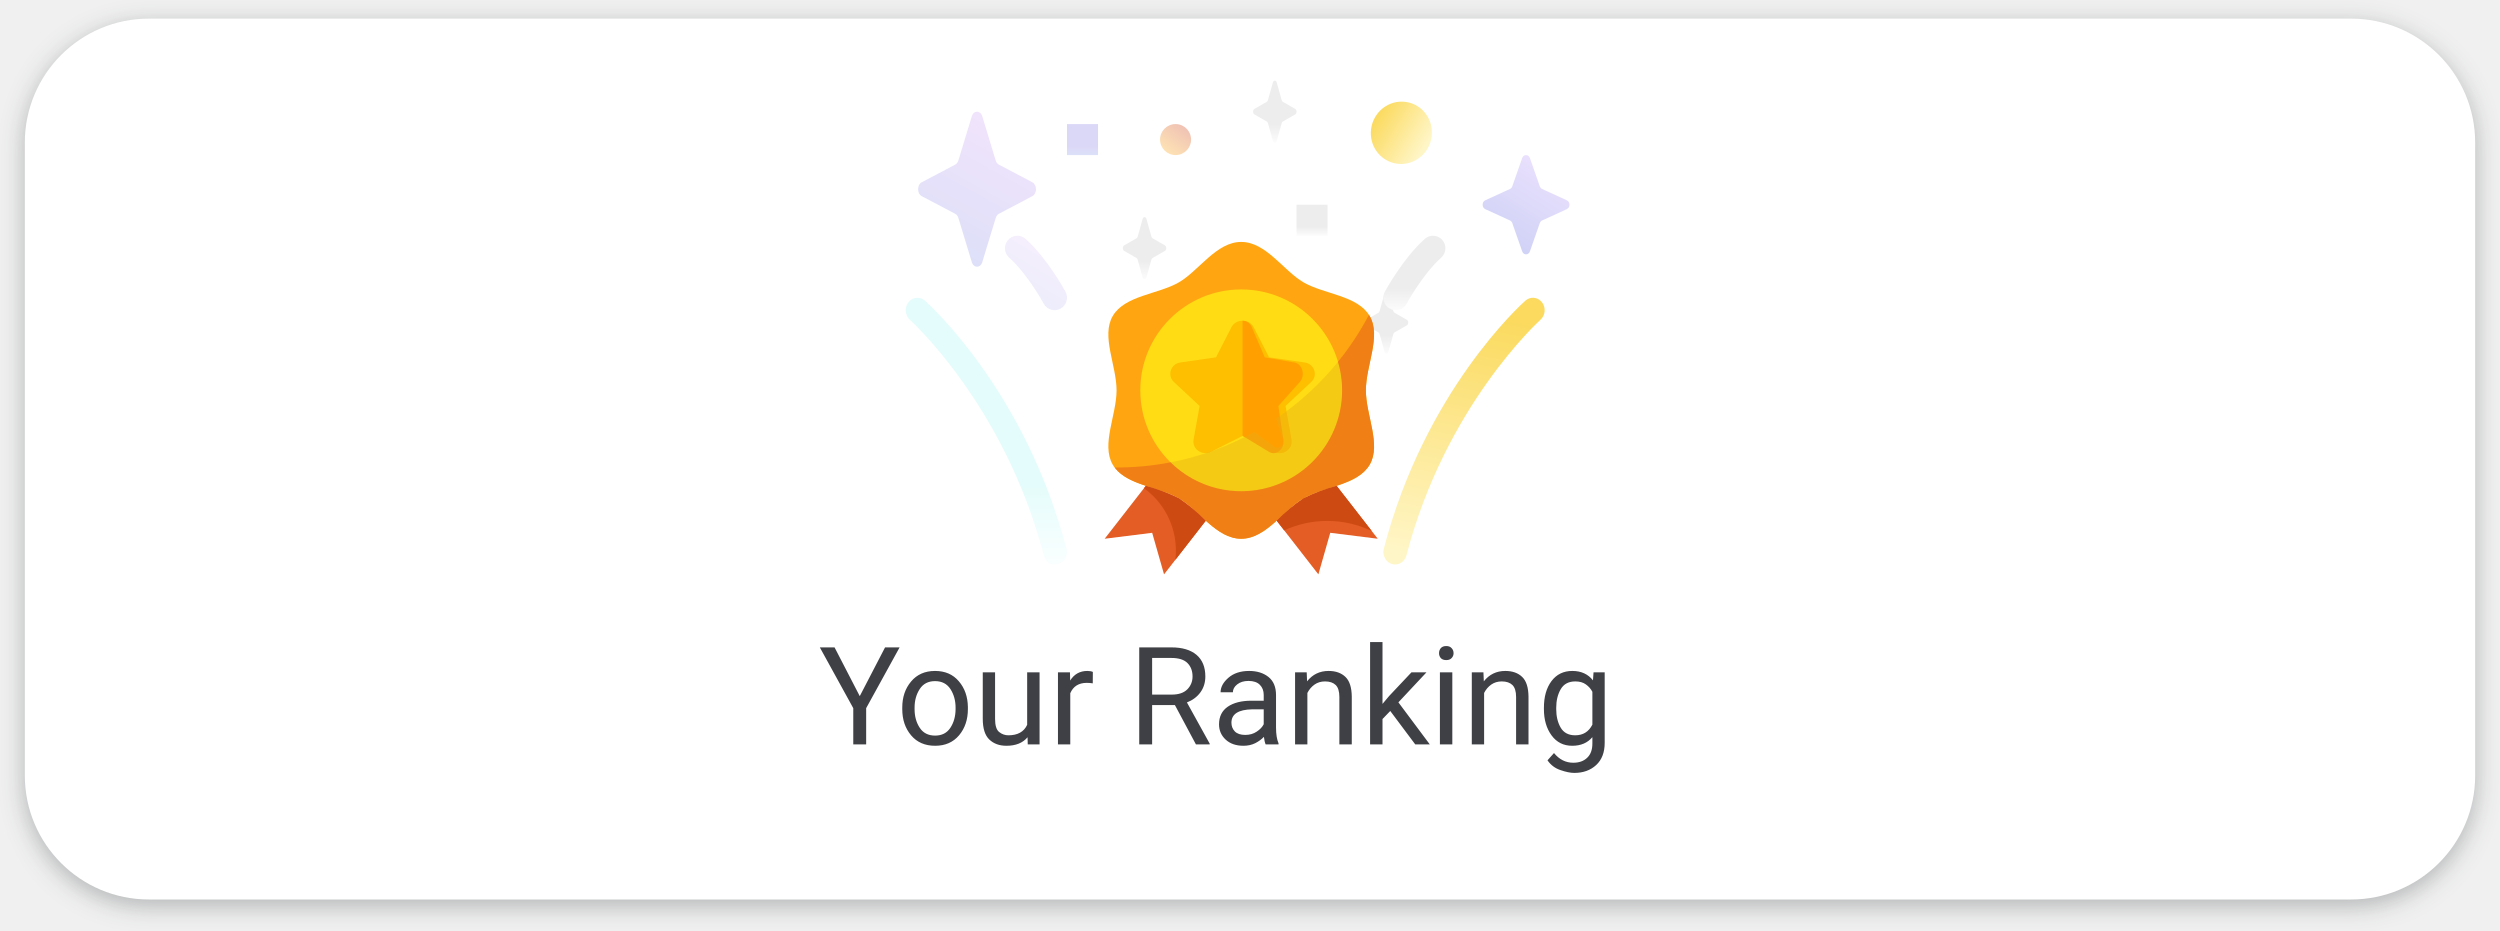
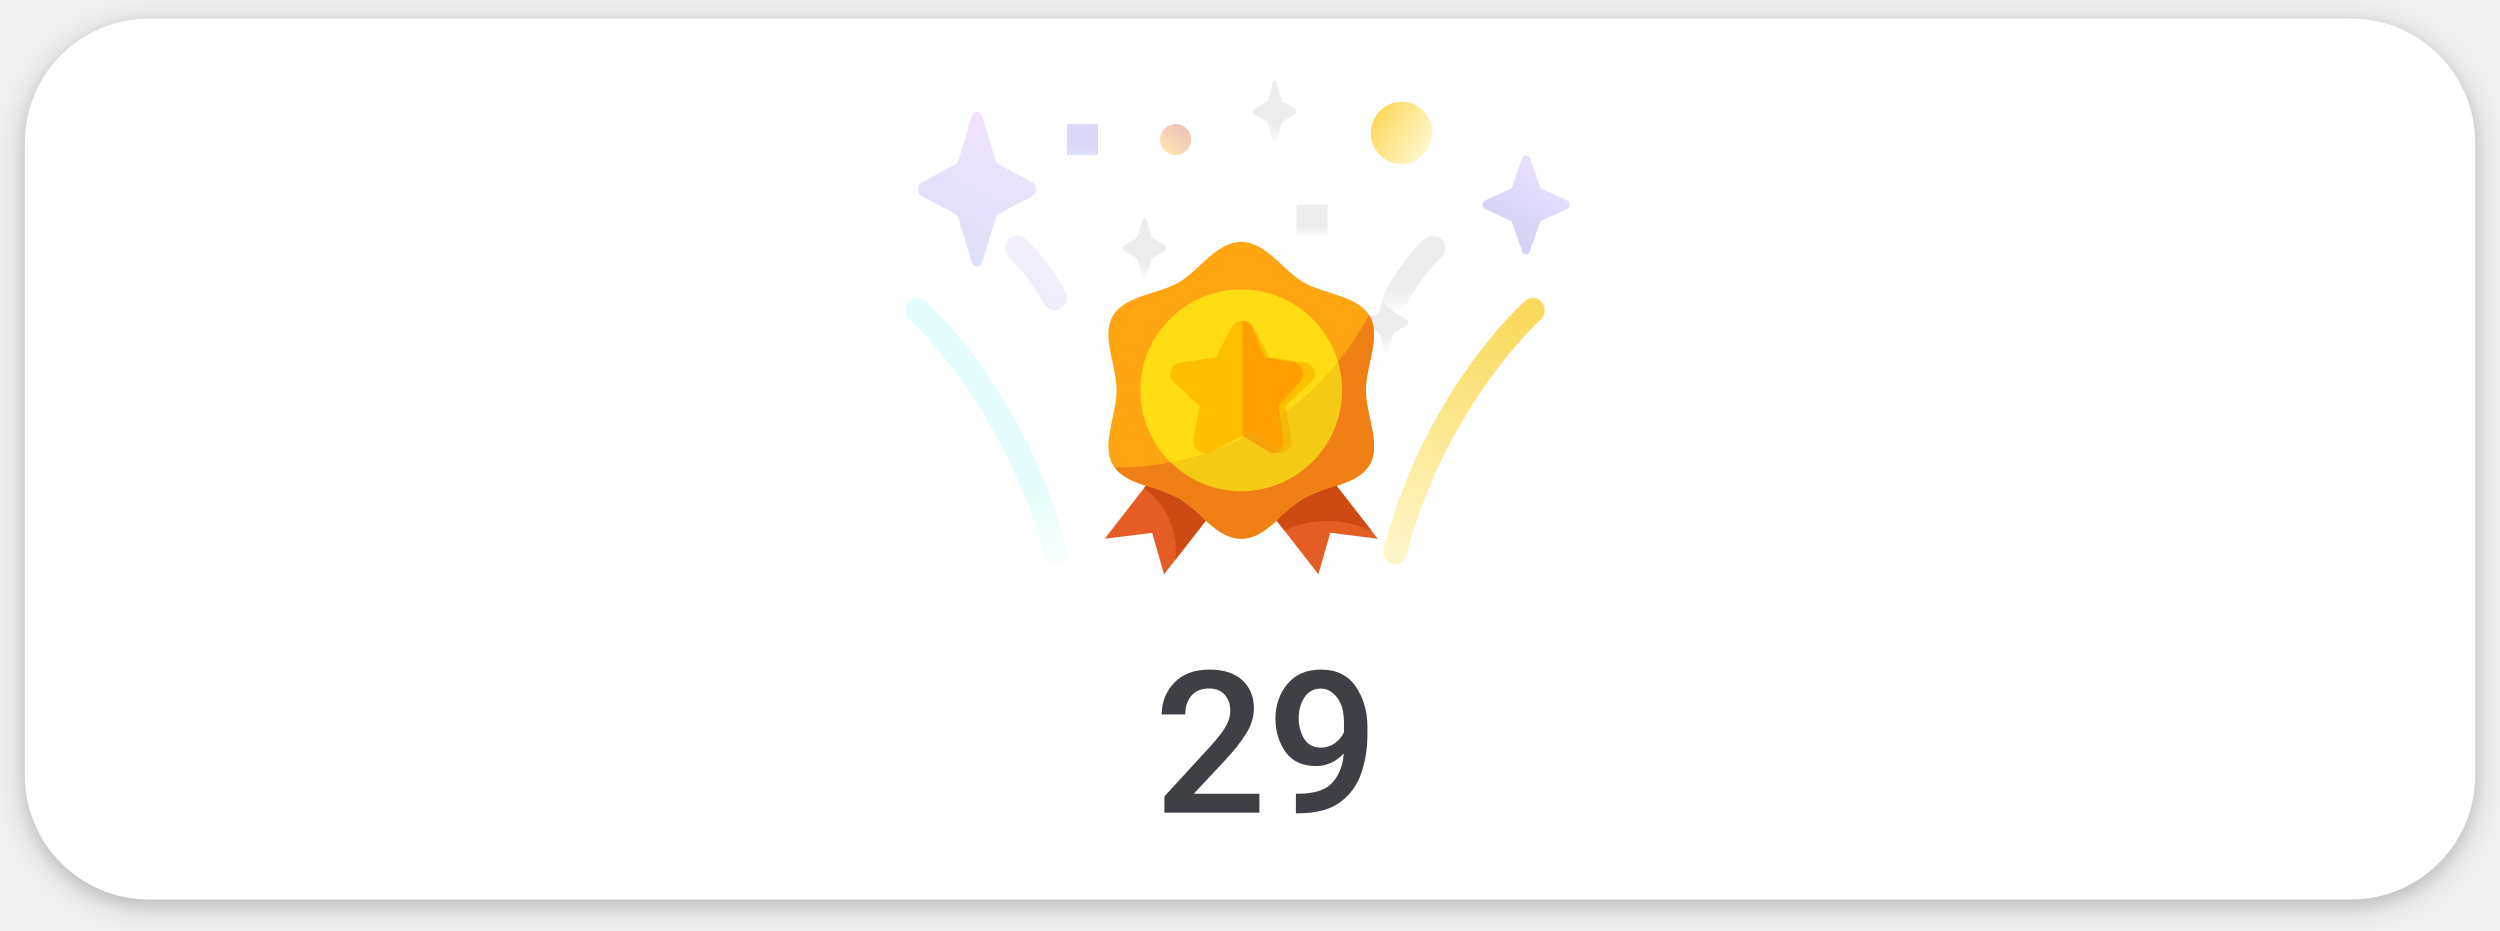
<svg xmlns="http://www.w3.org/2000/svg" xmlns:xlink="http://www.w3.org/1999/xlink" width="403px" height="150px" viewBox="0 0 403 150" version="1.1">
  <defs>
    <rect id="path-1" x="0" y="0" width="395" height="142" rx="20" />
    <filter x="-1.6%" y="-3.9%" width="103.3%" height="109.2%" filterUnits="objectBoundingBox" id="filter-2">
      <feOffset dx="0" dy="1" in="SourceAlpha" result="shadowOffsetOuter1" />
      <feGaussianBlur stdDeviation="2" in="shadowOffsetOuter1" result="shadowBlurOuter1" />
      <feColorMatrix values="0 0 0 0 0.118   0 0 0 0 0.141   0 0 0 0 0.153  0 0 0 0.3 0" type="matrix" in="shadowBlurOuter1" />
    </filter>
    <linearGradient x1="24.782%" y1="93.04%" x2="70.285%" y2="-14.959%" id="linearGradient-3">
      <stop stop-color="#4753DA" offset="0%" />
      <stop stop-color="#C86FF2" offset="100%" />
    </linearGradient>
    <linearGradient x1="16.573%" y1="93.04%" x2="76.471%" y2="-14.211%" id="linearGradient-4">
      <stop stop-color="#4753DA" offset="0%" />
      <stop stop-color="#C79CFF" offset="100%" />
    </linearGradient>
    <linearGradient x1="308.137%" y1="70.6%" x2="308.137%" y2="106.784%" id="linearGradient-5">
      <stop stop-color="#EDEDED" offset="0%" />
      <stop stop-color="#FFFFFF" offset="100%" />
    </linearGradient>
    <linearGradient x1="308.137%" y1="70.6%" x2="308.137%" y2="106.784%" id="linearGradient-6">
      <stop stop-color="#6DF0EA" offset="0%" />
      <stop stop-color="#FFFFFF" offset="100%" />
    </linearGradient>
    <linearGradient x1="308.137%" y1="70.6%" x2="308.137%" y2="106.784%" id="linearGradient-7">
      <stop stop-color="#EDEDED" offset="0%" />
      <stop stop-color="#FFFFFF" offset="100%" />
    </linearGradient>
    <linearGradient x1="50%" y1="97.808%" x2="80.003%" y2="8.483%" id="linearGradient-8">
      <stop stop-color="#FFF6C7" offset="0%" />
      <stop stop-color="#FBDA5F" offset="100%" />
    </linearGradient>
    <linearGradient x1="6.34%" y1="93.04%" x2="85.12%" y2="-14.959%" id="linearGradient-9">
      <stop stop-color="#FFB21D" offset="0%" />
      <stop stop-color="#C8331E" offset="100%" />
    </linearGradient>
    <linearGradient x1="19.681%" y1="93.04%" x2="74.389%" y2="-14.959%" id="linearGradient-10">
      <stop stop-color="#4753DA" offset="0%" />
      <stop stop-color="#C86FF2" offset="100%" />
    </linearGradient>
    <linearGradient x1="308.137%" y1="70.6%" x2="308.137%" y2="106.784%" id="linearGradient-11">
      <stop stop-color="#EDEDED" offset="0%" />
      <stop stop-color="#FFFFFF" offset="100%" />
    </linearGradient>
    <linearGradient x1="50%" y1="100%" x2="60.969%" y2="6.579%" id="linearGradient-12">
      <stop stop-color="#FFF6C7" offset="0%" />
      <stop stop-color="#FBDA5F" offset="100%" />
    </linearGradient>
    <linearGradient x1="308.137%" y1="70.6%" x2="308.137%" y2="106.784%" id="linearGradient-13">
      <stop stop-color="#EDEDED" offset="0%" />
      <stop stop-color="#FFFFFF" offset="100%" />
    </linearGradient>
    <linearGradient x1="308.137%" y1="70.6%" x2="308.137%" y2="105.748%" id="linearGradient-14">
      <stop stop-color="#5746D9" offset="0%" />
      <stop stop-color="#5B78E1" offset="100%" />
    </linearGradient>
  </defs>
  <g id="Page-1" stroke="none" stroke-width="1" fill="none" fill-rule="evenodd">
    <g id="Dashboard06" transform="translate(-24, -60)">
      <g id="Coupon_bg" transform="translate(28, 63)">
        <g>
          <use fill="black" fill-opacity="1" filter="url(#filter-2)" xlink:href="#path-1" />
          <use fill="#FFFFFF" fill-rule="evenodd" xlink:href="#path-1" />
        </g>
        <g id="Group-8" transform="translate(142, 10)" fill-rule="nonzero">
          <path d="M14.511,12.87 C14.604,13.174 14.788,13.416 15.019,13.538 L20.427,16.386 C21.191,16.789 21.191,18.211 20.427,18.614 L15.019,21.463 C14.788,21.584 14.604,21.826 14.511,22.13 L12.347,29.246 C12.041,30.251 10.959,30.251 10.653,29.246 L8.489,22.13 C8.396,21.826 8.212,21.584 7.981,21.463 L2.573,18.614 C1.809,18.212 1.809,16.789 2.573,16.386 L7.981,13.538 C8.212,13.416 8.396,13.174 8.489,12.87 L10.653,5.754 C10.959,4.749 12.041,4.749 12.347,5.754 L14.511,12.87 Z" id="Path" fill="url(#linearGradient-3)" opacity="0.187" />
          <path d="M100.624,12.482 L102.219,17.036 C102.287,17.231 102.422,17.386 102.593,17.464 L106.578,19.287 C107.141,19.545 107.141,20.455 106.578,20.713 L102.593,22.536 C102.422,22.614 102.287,22.768 102.219,22.963 L100.624,27.517 C100.399,28.161 99.601,28.161 99.376,27.517 L97.781,22.963 C97.713,22.769 97.578,22.614 97.407,22.536 L93.422,20.713 C92.859,20.455 92.859,19.544 93.422,19.287 L97.407,17.464 C97.578,17.386 97.713,17.232 97.781,17.036 L99.376,12.482 C99.601,11.839 100.399,11.839 100.624,12.482 Z" id="Path" fill="url(#linearGradient-4)" opacity="0.273" />
          <path d="M59.812,0.302 L60.609,3.148 C60.644,3.27 60.711,3.366 60.796,3.415 L62.789,4.554 C63.07,4.715 63.07,5.285 62.789,5.445 L60.796,6.585 C60.711,6.634 60.643,6.73 60.609,6.852 L59.812,9.698 C59.699,10.101 59.301,10.101 59.188,9.698 L58.391,6.852 C58.356,6.73 58.289,6.634 58.204,6.585 L56.211,5.445 C55.93,5.284 55.93,4.715 56.211,4.554 L58.204,3.415 C58.289,3.366 58.357,3.27 58.391,3.148 L59.188,0.302 C59.301,-0.101 59.699,-0.101 59.812,0.302 Z" id="Path-Copy" fill="url(#linearGradient-5)" />
          <path d="M38.812,22.302 L39.609,25.148 C39.644,25.27 39.711,25.366 39.796,25.415 L41.789,26.554 C42.07,26.715 42.07,27.285 41.789,27.445 L39.796,28.585 C39.711,28.634 39.643,28.73 39.609,28.852 L38.812,31.698 C38.699,32.101 38.301,32.101 38.188,31.698 L37.391,28.852 C37.356,28.73 37.289,28.634 37.204,28.585 L35.211,27.445 C34.93,27.284 34.93,26.715 35.211,26.554 L37.204,25.415 C37.289,25.366 37.357,25.27 37.391,25.148 L38.188,22.302 C38.301,21.899 38.699,21.899 38.812,22.302 Z" id="Path-Copy-3" fill="url(#linearGradient-5)" />
          <path d="M77.812,34.302 L78.609,37.148 C78.644,37.27 78.711,37.366 78.796,37.415 L80.789,38.554 C81.07,38.715 81.07,39.285 80.789,39.445 L78.796,40.585 C78.711,40.634 78.643,40.73 78.609,40.852 L77.812,43.698 C77.699,44.101 77.301,44.101 77.188,43.698 L76.391,40.852 C76.356,40.73 76.289,40.634 76.204,40.585 L74.211,39.445 C73.93,39.284 73.93,38.715 74.211,38.554 L76.204,37.415 C76.289,37.366 76.357,37.27 76.391,37.148 L77.188,34.302 C77.301,33.899 77.699,33.899 77.812,34.302 Z" id="Path-Copy-2" fill="url(#linearGradient-5)" />
          <path d="M0.676,38.553 C0.829,38.689 16.013,52.446 22.267,76.561 C22.899,79.097 26.6,77.99 25.916,75.492 C19.334,50.114 3.765,36.054 3.105,35.468 C2.304,34.756 1.112,34.869 0.441,35.72 C-0.229,36.571 -0.124,37.839 0.676,38.553 Z" id="Path" fill="url(#linearGradient-6)" opacity="0.184" />
          <path d="M78.042,36.754 C78.991,37.282 80.22,36.936 80.751,35.949 C80.777,35.901 83.342,31.19 86.324,28.531 C87.151,27.794 87.23,26.518 86.5,25.683 C85.77,24.847 84.508,24.768 83.68,25.505 C80.164,28.64 77.361,33.799 77.243,34.017 C76.716,34.995 77.074,36.22 78.042,36.754 Z" id="Path" fill="url(#linearGradient-7)" />
          <ellipse id="Oval" fill="url(#linearGradient-8)" transform="translate(79.90279, 8.409326) rotate(-76.70042) translate(-79.90279, -8.409326) " cx="79.903" cy="8.409" rx="5.031" ry="4.92" />
          <circle id="Oval" fill="url(#linearGradient-9)" opacity="0.333" cx="43.5" cy="9.5" r="2.5" />
          <path d="M16.676,28.531 C19.658,31.19 22.223,35.901 22.249,35.948 C22.78,36.936 24.008,37.282 24.958,36.754 C25.927,36.221 26.284,34.995 25.756,34.017 C25.639,33.798 22.835,28.64 19.319,25.505 C18.492,24.767 17.229,24.847 16.5,25.683 C15.77,26.519 15.849,27.794 16.676,28.531 L16.676,28.531 Z" id="Path" fill="url(#linearGradient-10)" opacity="0.11" />
          <path d="M48.976,44.055 C48.976,45.129 49.877,46 50.988,46 C52.099,46 53,45.129 53,44.055 C53,36.039 49.844,31.111 49.709,30.905 C49.118,29.999 47.884,29.729 46.944,30.297 C46.005,30.864 45.719,32.063 46.302,32.973 C46.328,33.015 48.976,37.231 48.976,44.055 L48.976,44.055 Z" id="Path" fill="url(#linearGradient-11)" />
          <path d="M78.391,77.926 C79.371,78.222 80.445,77.602 80.719,76.523 C86.966,52.472 102.116,38.734 102.321,38.55 C103.123,37.839 103.23,36.572 102.559,35.72 C101.888,34.869 100.694,34.756 99.892,35.468 C99.232,36.053 83.654,50.1 77.069,75.455 C76.791,76.525 77.383,77.632 78.391,77.926 L78.391,77.926 Z" id="Path" fill="url(#linearGradient-12)" />
          <polygon id="Path" fill="url(#linearGradient-13)" points="63 20 68 20 68 25 63 25" />
          <polygon id="Path" fill="url(#linearGradient-14)" opacity="0.214" points="26 7 31 7 31 12 26 12" />
        </g>
        <g id="award-(1)" transform="translate(174, 36)" fill-rule="nonzero">
          <g id="Group" transform="translate(0, 39.24706)" fill="#E35D25">
            <path d="M6.708,0.068 L0.075,8.597 L7.73,7.64 L9.644,14.338 L16.342,5.726 L16.372,5.687 C15.046,4.348 13.594,3.142 12.036,2.082 C10.329,1.241 8.544,0.567 6.708,0.068 Z" id="Path" />
            <path d="M37.458,0.068 C35.622,0.566 33.837,1.239 32.13,2.078 C30.572,3.137 29.121,4.345 27.795,5.683 L34.522,14.338 L36.436,7.64 L44.091,8.597 L37.458,0.068 Z" id="Path" />
          </g>
          <path d="M42.178,23.922 C42.178,19.913 44.676,15.195 42.802,11.961 C40.87,8.621 35.47,8.45 32.13,6.518 C28.893,4.642 26.092,0 22.083,0 C18.074,0 15.273,4.643 12.036,6.515 C8.695,8.448 3.296,8.621 1.364,11.958 C-0.51,15.195 1.989,19.913 1.989,23.922 C1.989,27.931 -0.51,32.649 1.364,35.883 C3.296,39.224 8.696,39.394 12.036,41.326 C15.273,43.202 18.074,47.844 22.083,47.844 C26.092,47.844 28.893,43.201 32.13,41.329 C35.471,39.396 40.87,39.224 42.802,35.886 C44.676,32.649 42.178,27.931 42.178,23.922 Z" id="Path" fill="#FFA511" />
          <circle id="Oval" fill="#FFDC13" cx="22.083" cy="23.922" r="16.267" />
          <g id="Group-4" transform="translate(10.65475, 12.70383)">
            <path d="M23.197,7.989 C22.963,7.279 22.341,6.794 21.602,6.72 L15.925,5.898 L13.397,0.971 C13.047,0.336 12.347,0 11.647,0 C10.947,0 10.247,0.336 9.897,0.971 L7.369,5.898 L1.692,6.72 C0.953,6.794 0.331,7.279 0.097,7.989 C-0.136,8.661 0.058,9.407 0.603,9.893 L4.725,13.738 L3.752,19.151 C3.636,19.86 3.908,20.569 4.53,20.98 C5.114,21.391 5.93,21.465 6.553,21.129 L11.647,18.553 L16.741,21.129 C17.363,21.465 18.18,21.428 18.764,20.98 C19.386,20.569 19.658,19.86 19.541,19.151 L18.569,13.738 L22.691,9.893 C23.236,9.407 23.43,8.661 23.197,7.989 Z" id="Path" fill="#FDBF00" />
            <path d="M15.892,21.129 L11.647,18.554 L11.647,0 C12.23,0 12.814,0.336 13.105,0.971 L15.212,5.898 L19.943,6.72 C20.559,6.794 21.077,7.279 21.272,7.989 C21.466,8.661 21.304,9.407 20.851,9.893 L17.416,13.738 L18.226,19.151 C18.323,19.86 18.096,20.569 17.578,20.98 C17.091,21.428 16.411,21.465 15.892,21.129 Z" id="Path" fill="#FF9F00" />
          </g>
          <path d="M42.802,11.961 C42.761,11.889 42.707,11.828 42.666,11.76 C41.257,14.441 39.587,16.976 37.68,19.329 C40.22,27.941 35.297,36.982 26.685,39.521 C21.026,41.189 14.906,39.661 10.696,35.527 C7.826,36.08 4.911,36.36 1.989,36.362 C1.885,36.362 1.785,36.355 1.681,36.354 C3.831,39.242 8.858,39.492 12.036,41.33 C15.273,43.201 18.074,47.844 22.083,47.844 C26.092,47.844 28.893,43.201 32.13,41.329 C35.471,39.396 40.87,39.224 42.802,35.886 C44.676,32.649 42.178,27.931 42.178,23.922 C42.178,19.913 44.676,15.195 42.802,11.961 Z" id="Path" fill="#F08015" />
          <path d="M27.74,28.466 L28.862,31.917 C29.025,32.419 28.75,32.959 28.247,33.122 C27.955,33.217 27.637,33.166 27.389,32.987 L24.174,30.65 C19.965,32.977 15.415,34.624 10.693,35.53 C17.092,41.827 27.383,41.745 33.679,35.346 C37.827,31.132 39.359,24.999 37.68,19.329 C34.832,22.846 31.483,25.924 27.74,28.466 Z" id="Path" fill="#E5AF17" opacity="0.4" />
          <g id="Group" transform="translate(6.384189, 38.32718)" fill="#CE4A13">
            <path d="M29.574,6.646 C32.054,6.648 34.503,7.204 36.742,8.273 L31.074,0.986 C29.238,1.484 27.453,2.157 25.746,2.996 C24.188,4.055 22.737,5.262 21.41,6.601 L22.625,8.164 C24.804,7.163 27.175,6.645 29.574,6.646 Z" id="Path" />
            <path d="M5.652,3.001 C3.944,2.162 2.16,1.49 0.324,0.992 L0.028,1.375 C3.258,3.707 5.171,7.447 5.173,11.431 C5.171,11.93 5.139,12.428 5.078,12.923 L9.958,6.646 L9.988,6.607 C8.662,5.268 7.209,4.062 5.652,3.001 Z" id="Path" />
          </g>
        </g>
-         <text id="Your-Ranking" font-family="Roboto-Medium, Roboto" font-size="22" font-weight="400" line-spacing="19.6" letter-spacing="-0.055" fill="#3F4045">
-           <tspan x="128" y="117">Your Ranking</tspan>
+         <text id="Your-Ranking" font-family="Roboto-Medium, Roboto" font-size="32" font-weight="500" line-spacing="19.6" letter-spacing="-0.055" fill="#3F4045">
+           <tspan x="182" y="128">29</tspan>
        </text>
      </g>
    </g>
  </g>
</svg>
